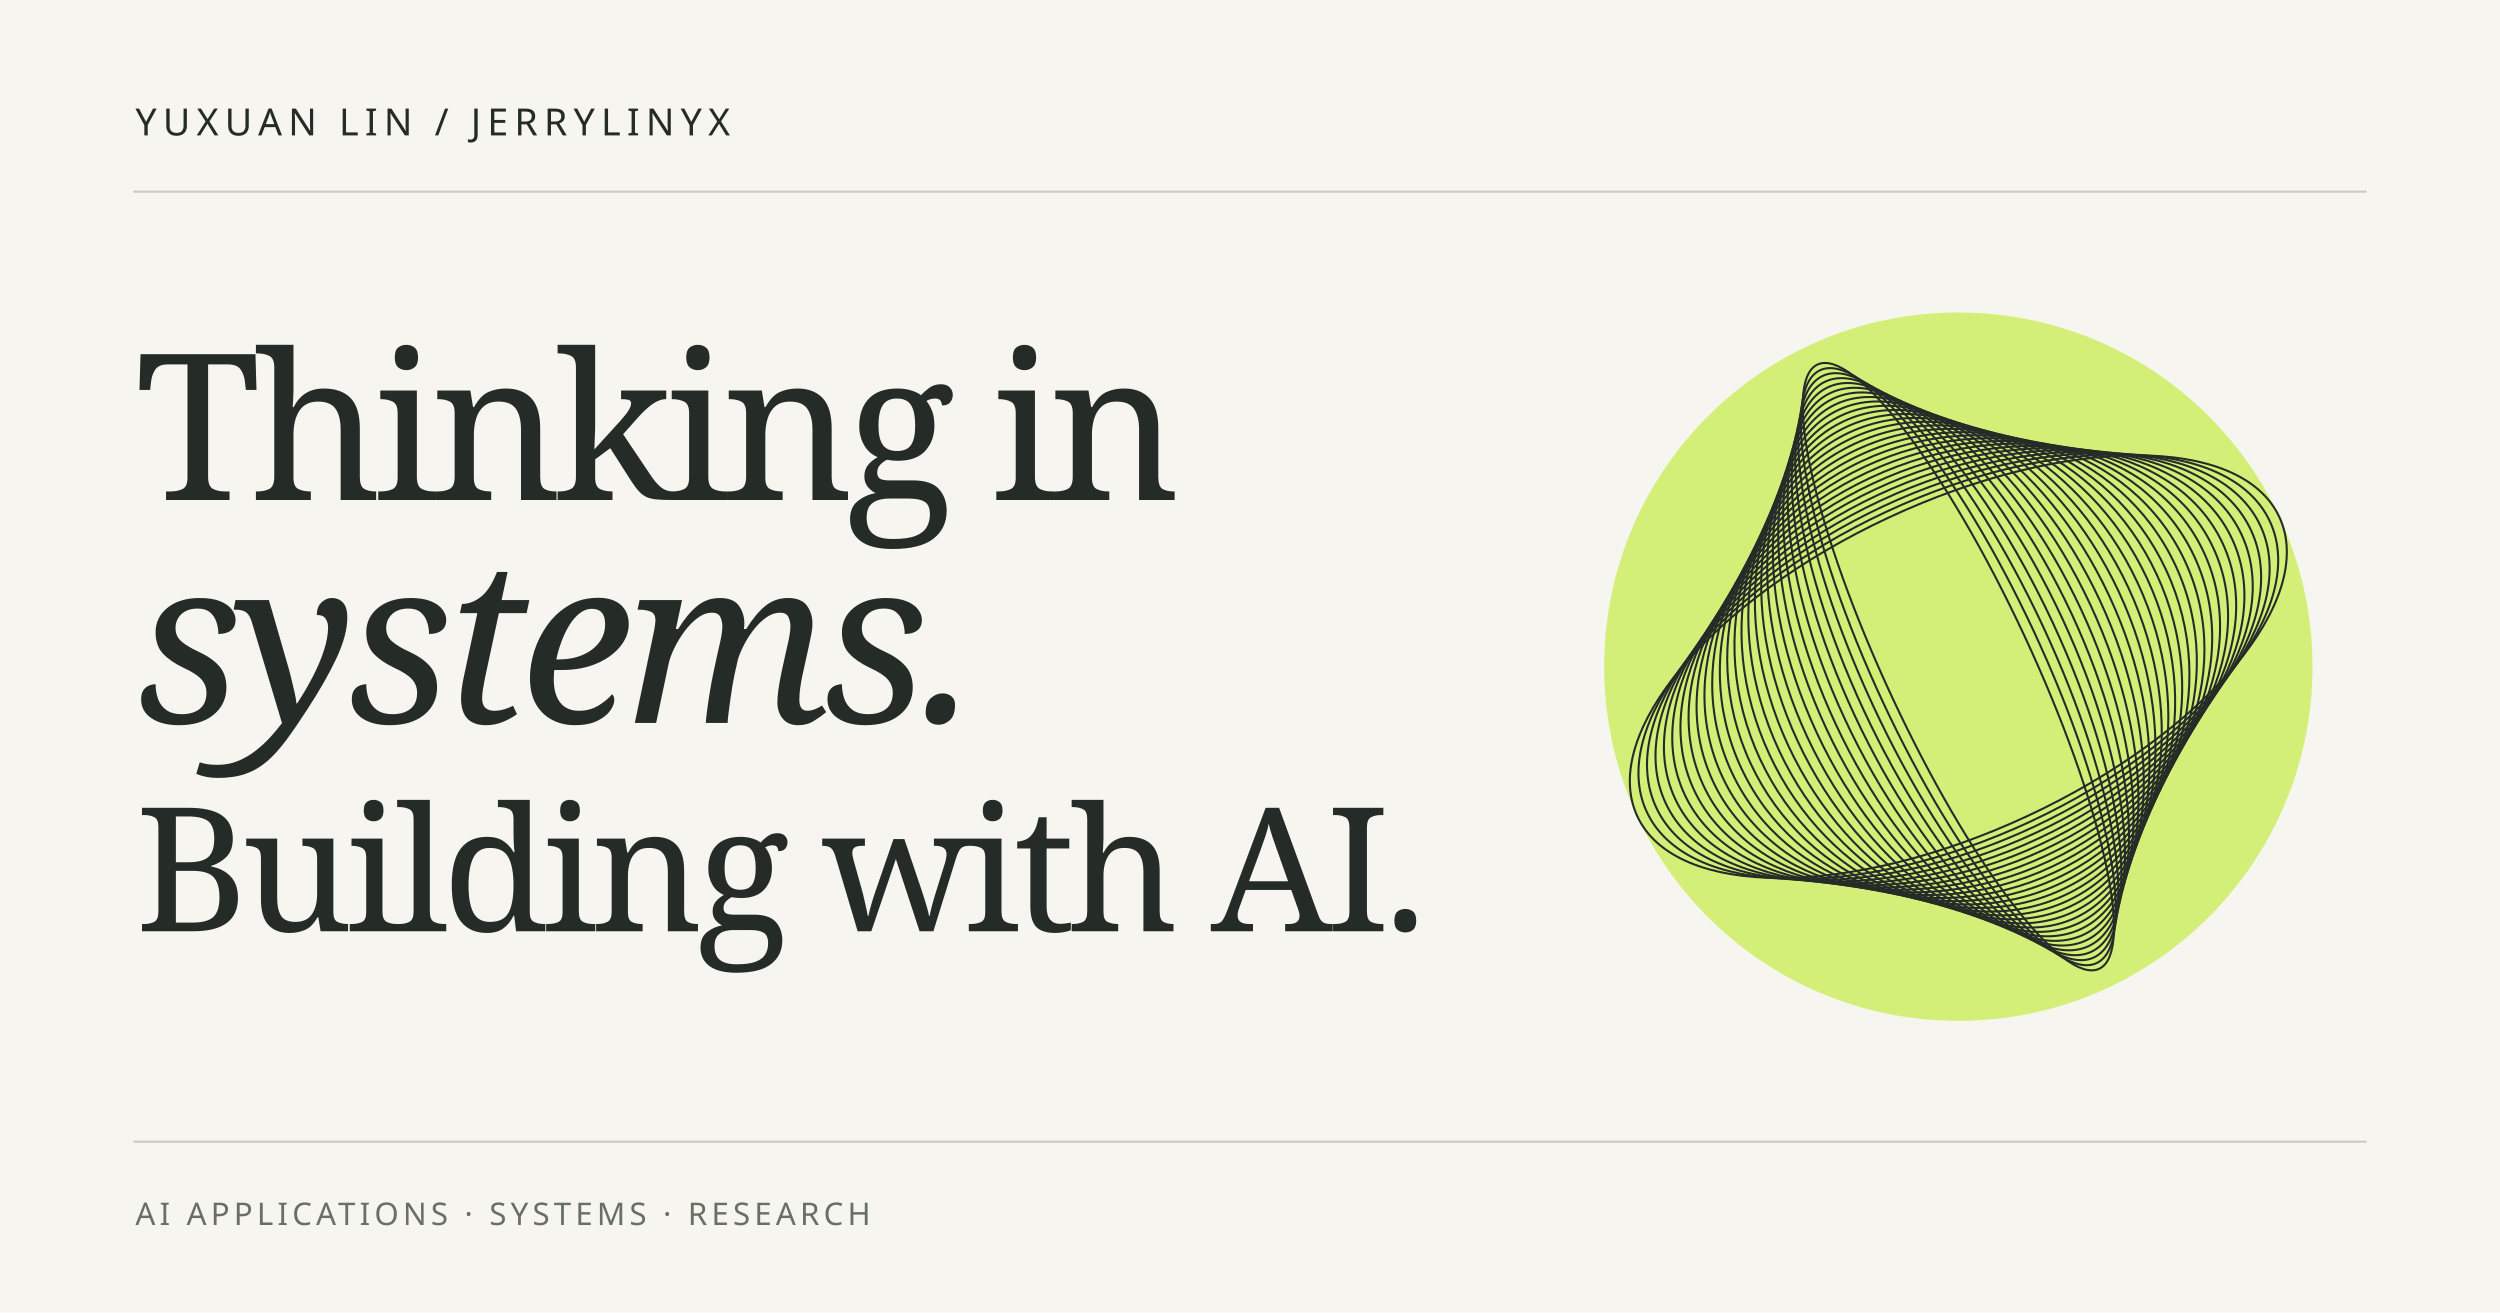
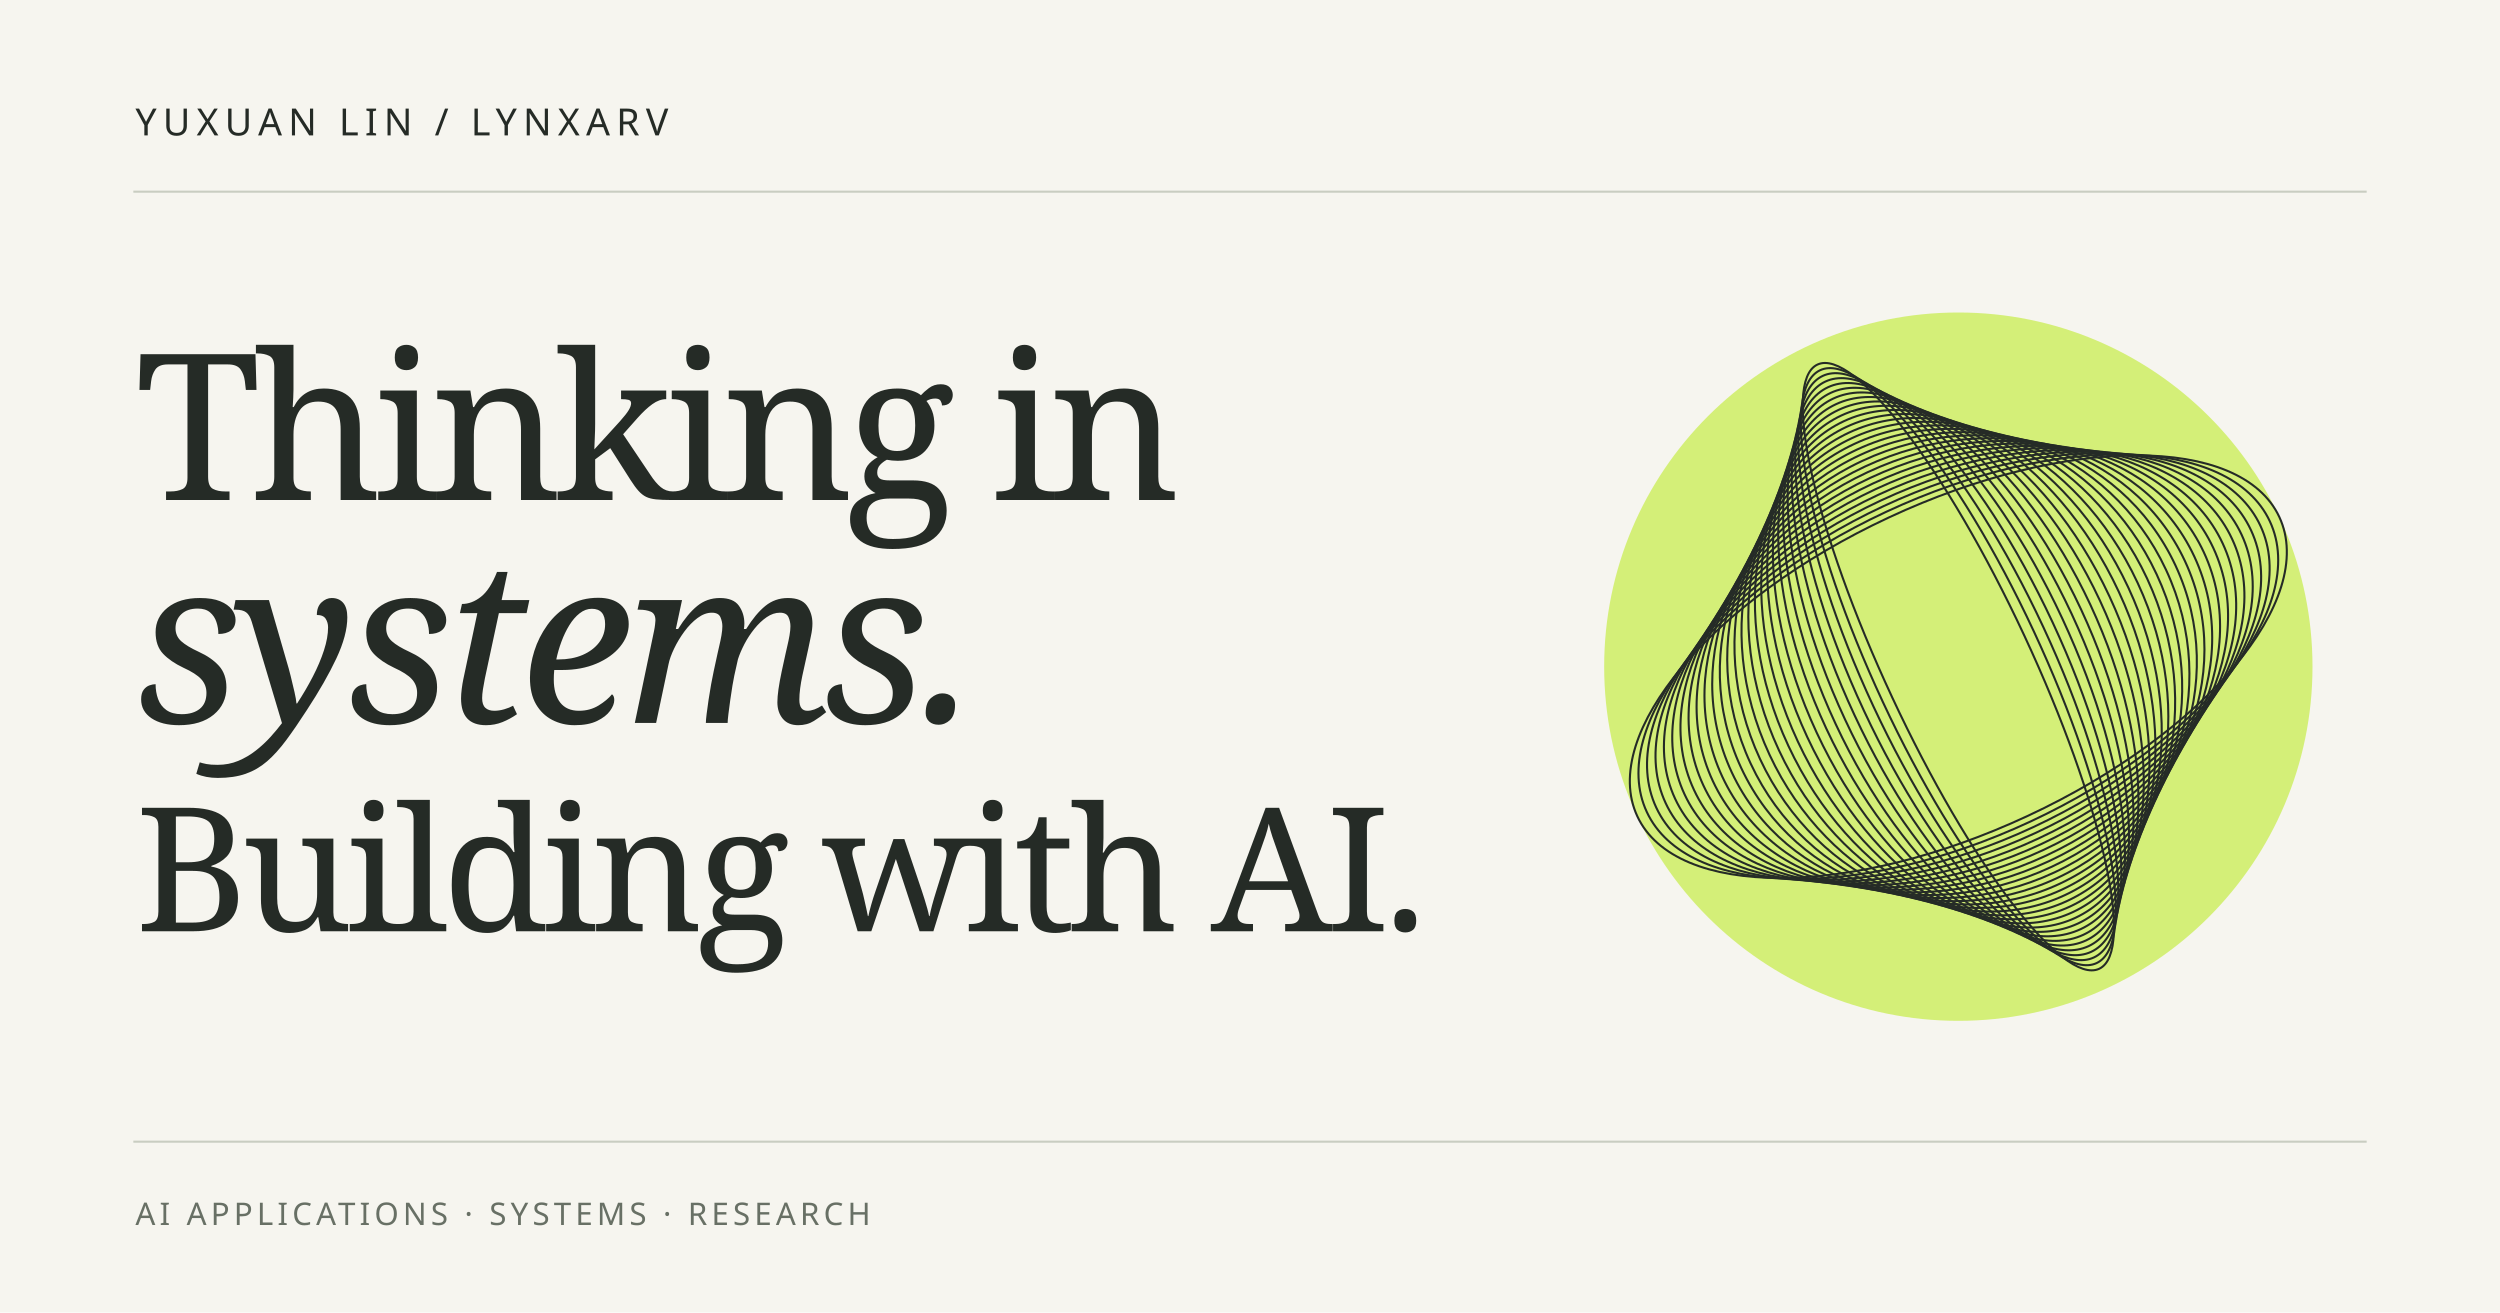
<svg xmlns="http://www.w3.org/2000/svg" width="1200" height="630">
  <rect width="1200" height="630" fill="#f6f5ef" />
  <path d="M64 92H1136M64 548H1136" stroke="#c9cdc1" />
-   <text x="65" y="65" font-size="18" letter-spacing="3" fill="#252b26" font-family="sans-serif">YUXUAN LIN / JERRYLINYX</text>
+   <text x="65" y="65" font-size="18" letter-spacing="3" fill="#252b26" font-family="sans-serif">YUXUAN LIN / LYNXARV</text>
  <circle cx="940" cy="320" r="170" fill="#d4ef78" />
  <ellipse cx="940" cy="320" rx="35" ry="160" fill="none" stroke="#252b26" stroke-width="1" transform="rotate(-25 940 320)" />
  <ellipse cx="940" cy="320" rx="40" ry="157" fill="none" stroke="#252b26" stroke-width="1" transform="rotate(-25 940 320)" />
  <ellipse cx="940" cy="320" rx="45" ry="154" fill="none" stroke="#252b26" stroke-width="1" transform="rotate(-25 940 320)" />
  <ellipse cx="940" cy="320" rx="50" ry="151" fill="none" stroke="#252b26" stroke-width="1" transform="rotate(-25 940 320)" />
  <ellipse cx="940" cy="320" rx="55" ry="148" fill="none" stroke="#252b26" stroke-width="1" transform="rotate(-25 940 320)" />
  <ellipse cx="940" cy="320" rx="60" ry="145" fill="none" stroke="#252b26" stroke-width="1" transform="rotate(-25 940 320)" />
  <ellipse cx="940" cy="320" rx="65" ry="142" fill="none" stroke="#252b26" stroke-width="1" transform="rotate(-25 940 320)" />
  <ellipse cx="940" cy="320" rx="70" ry="139" fill="none" stroke="#252b26" stroke-width="1" transform="rotate(-25 940 320)" />
  <ellipse cx="940" cy="320" rx="75" ry="136" fill="none" stroke="#252b26" stroke-width="1" transform="rotate(-25 940 320)" />
  <ellipse cx="940" cy="320" rx="80" ry="133" fill="none" stroke="#252b26" stroke-width="1" transform="rotate(-25 940 320)" />
  <ellipse cx="940" cy="320" rx="85" ry="130" fill="none" stroke="#252b26" stroke-width="1" transform="rotate(-25 940 320)" />
  <ellipse cx="940" cy="320" rx="90" ry="127" fill="none" stroke="#252b26" stroke-width="1" transform="rotate(-25 940 320)" />
  <ellipse cx="940" cy="320" rx="95" ry="124" fill="none" stroke="#252b26" stroke-width="1" transform="rotate(-25 940 320)" />
  <ellipse cx="940" cy="320" rx="100" ry="121" fill="none" stroke="#252b26" stroke-width="1" transform="rotate(-25 940 320)" />
  <ellipse cx="940" cy="320" rx="105" ry="118" fill="none" stroke="#252b26" stroke-width="1" transform="rotate(-25 940 320)" />
  <ellipse cx="940" cy="320" rx="110" ry="115" fill="none" stroke="#252b26" stroke-width="1" transform="rotate(-25 940 320)" />
  <ellipse cx="940" cy="320" rx="115" ry="112" fill="none" stroke="#252b26" stroke-width="1" transform="rotate(-25 940 320)" />
  <ellipse cx="940" cy="320" rx="120" ry="109" fill="none" stroke="#252b26" stroke-width="1" transform="rotate(-25 940 320)" />
  <ellipse cx="940" cy="320" rx="125" ry="106" fill="none" stroke="#252b26" stroke-width="1" transform="rotate(-25 940 320)" />
  <ellipse cx="940" cy="320" rx="130" ry="103" fill="none" stroke="#252b26" stroke-width="1" transform="rotate(-25 940 320)" />
  <ellipse cx="940" cy="320" rx="135" ry="100" fill="none" stroke="#252b26" stroke-width="1" transform="rotate(-25 940 320)" />
  <ellipse cx="940" cy="320" rx="140" ry="97" fill="none" stroke="#252b26" stroke-width="1" transform="rotate(-25 940 320)" />
  <ellipse cx="940" cy="320" rx="145" ry="94" fill="none" stroke="#252b26" stroke-width="1" transform="rotate(-25 940 320)" />
  <ellipse cx="940" cy="320" rx="150" ry="91" fill="none" stroke="#252b26" stroke-width="1" transform="rotate(-25 940 320)" />
  <ellipse cx="940" cy="320" rx="155" ry="88" fill="none" stroke="#252b26" stroke-width="1" transform="rotate(-25 940 320)" />
  <ellipse cx="940" cy="320" rx="160" ry="85" fill="none" stroke="#252b26" stroke-width="1" transform="rotate(-25 940 320)" />
  <ellipse cx="940" cy="320" rx="165" ry="82" fill="none" stroke="#252b26" stroke-width="1" transform="rotate(-25 940 320)" />
  <ellipse cx="940" cy="320" rx="170" ry="79" fill="none" stroke="#252b26" stroke-width="1" transform="rotate(-25 940 320)" />
  <text x="65" y="240" font-family="Georgia,serif" font-size="98" fill="#252b26" letter-spacing="-4">Thinking in</text>
  <text x="65" y="347" font-family="Georgia,serif" font-style="italic" font-size="110" fill="#252b26" letter-spacing="-4">systems.</text>
  <text x="65" y="447" font-family="Georgia,serif" font-size="83" fill="#252b26" letter-spacing="-3">Building with AI.</text>
  <text x="65" y="588" font-family="sans-serif" font-size="15" letter-spacing="2" fill="#687065">AI APPLICATIONS · SYSTEMS · RESEARCH</text>
</svg>
